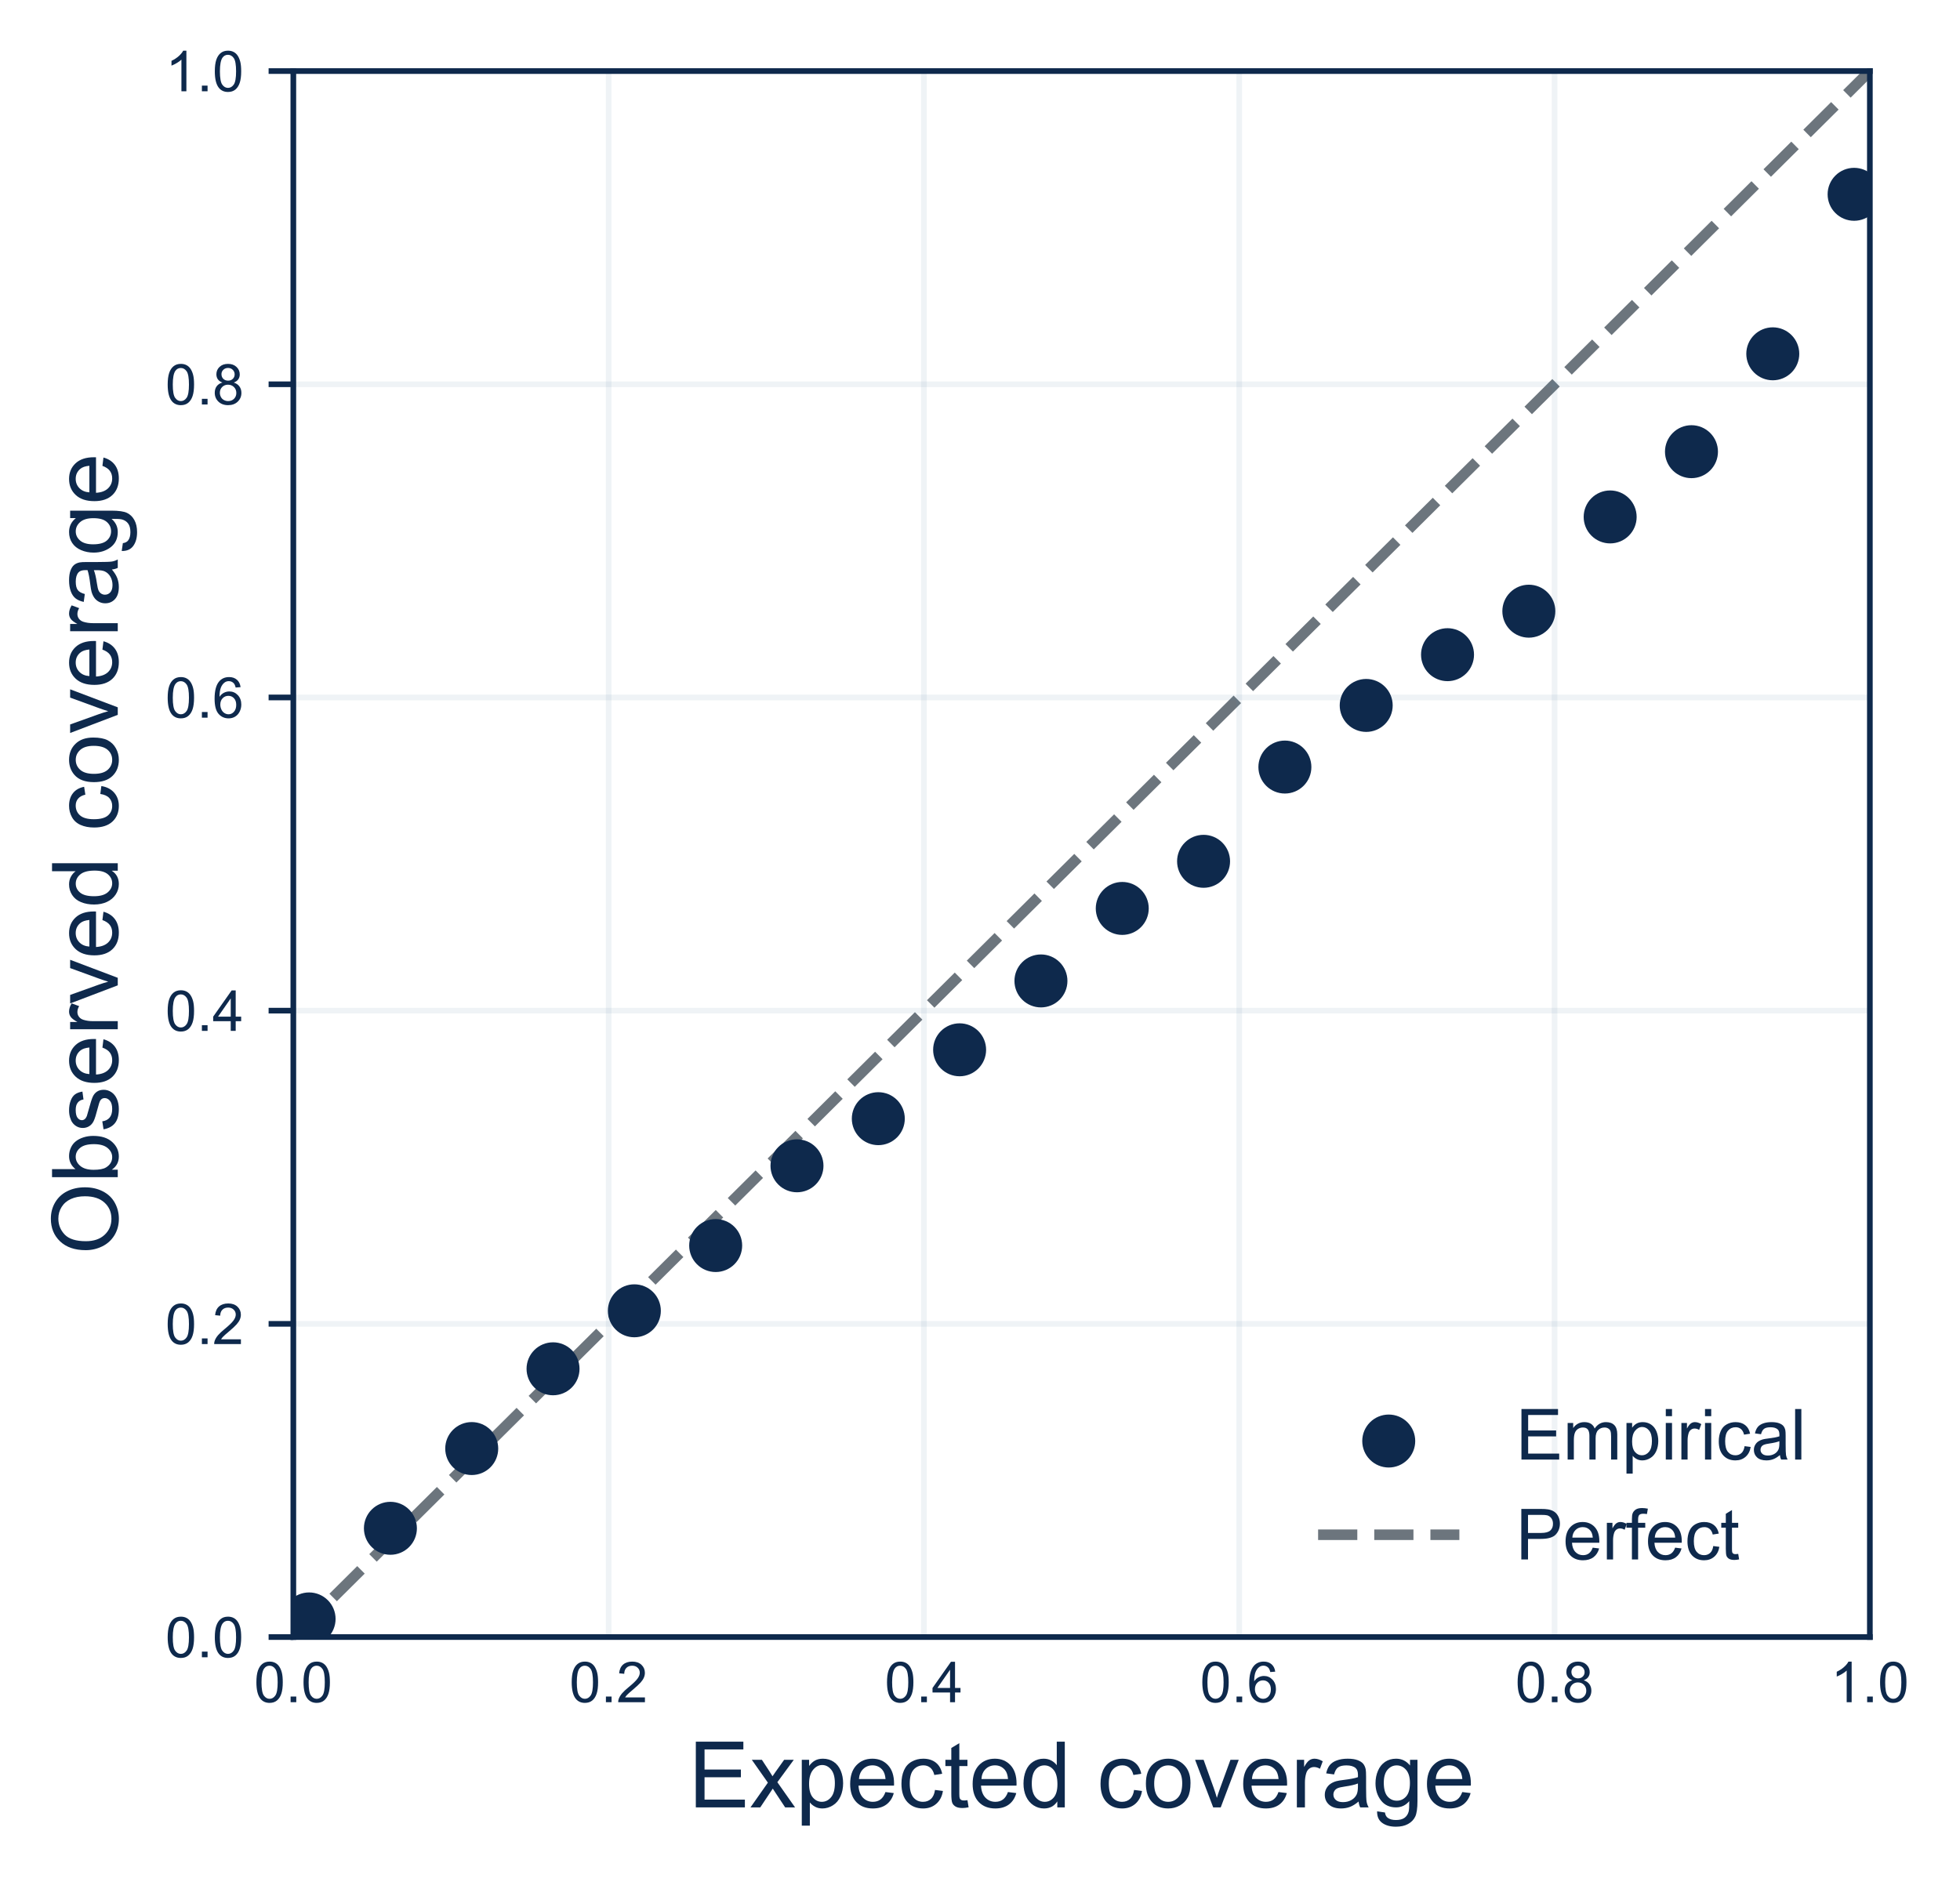
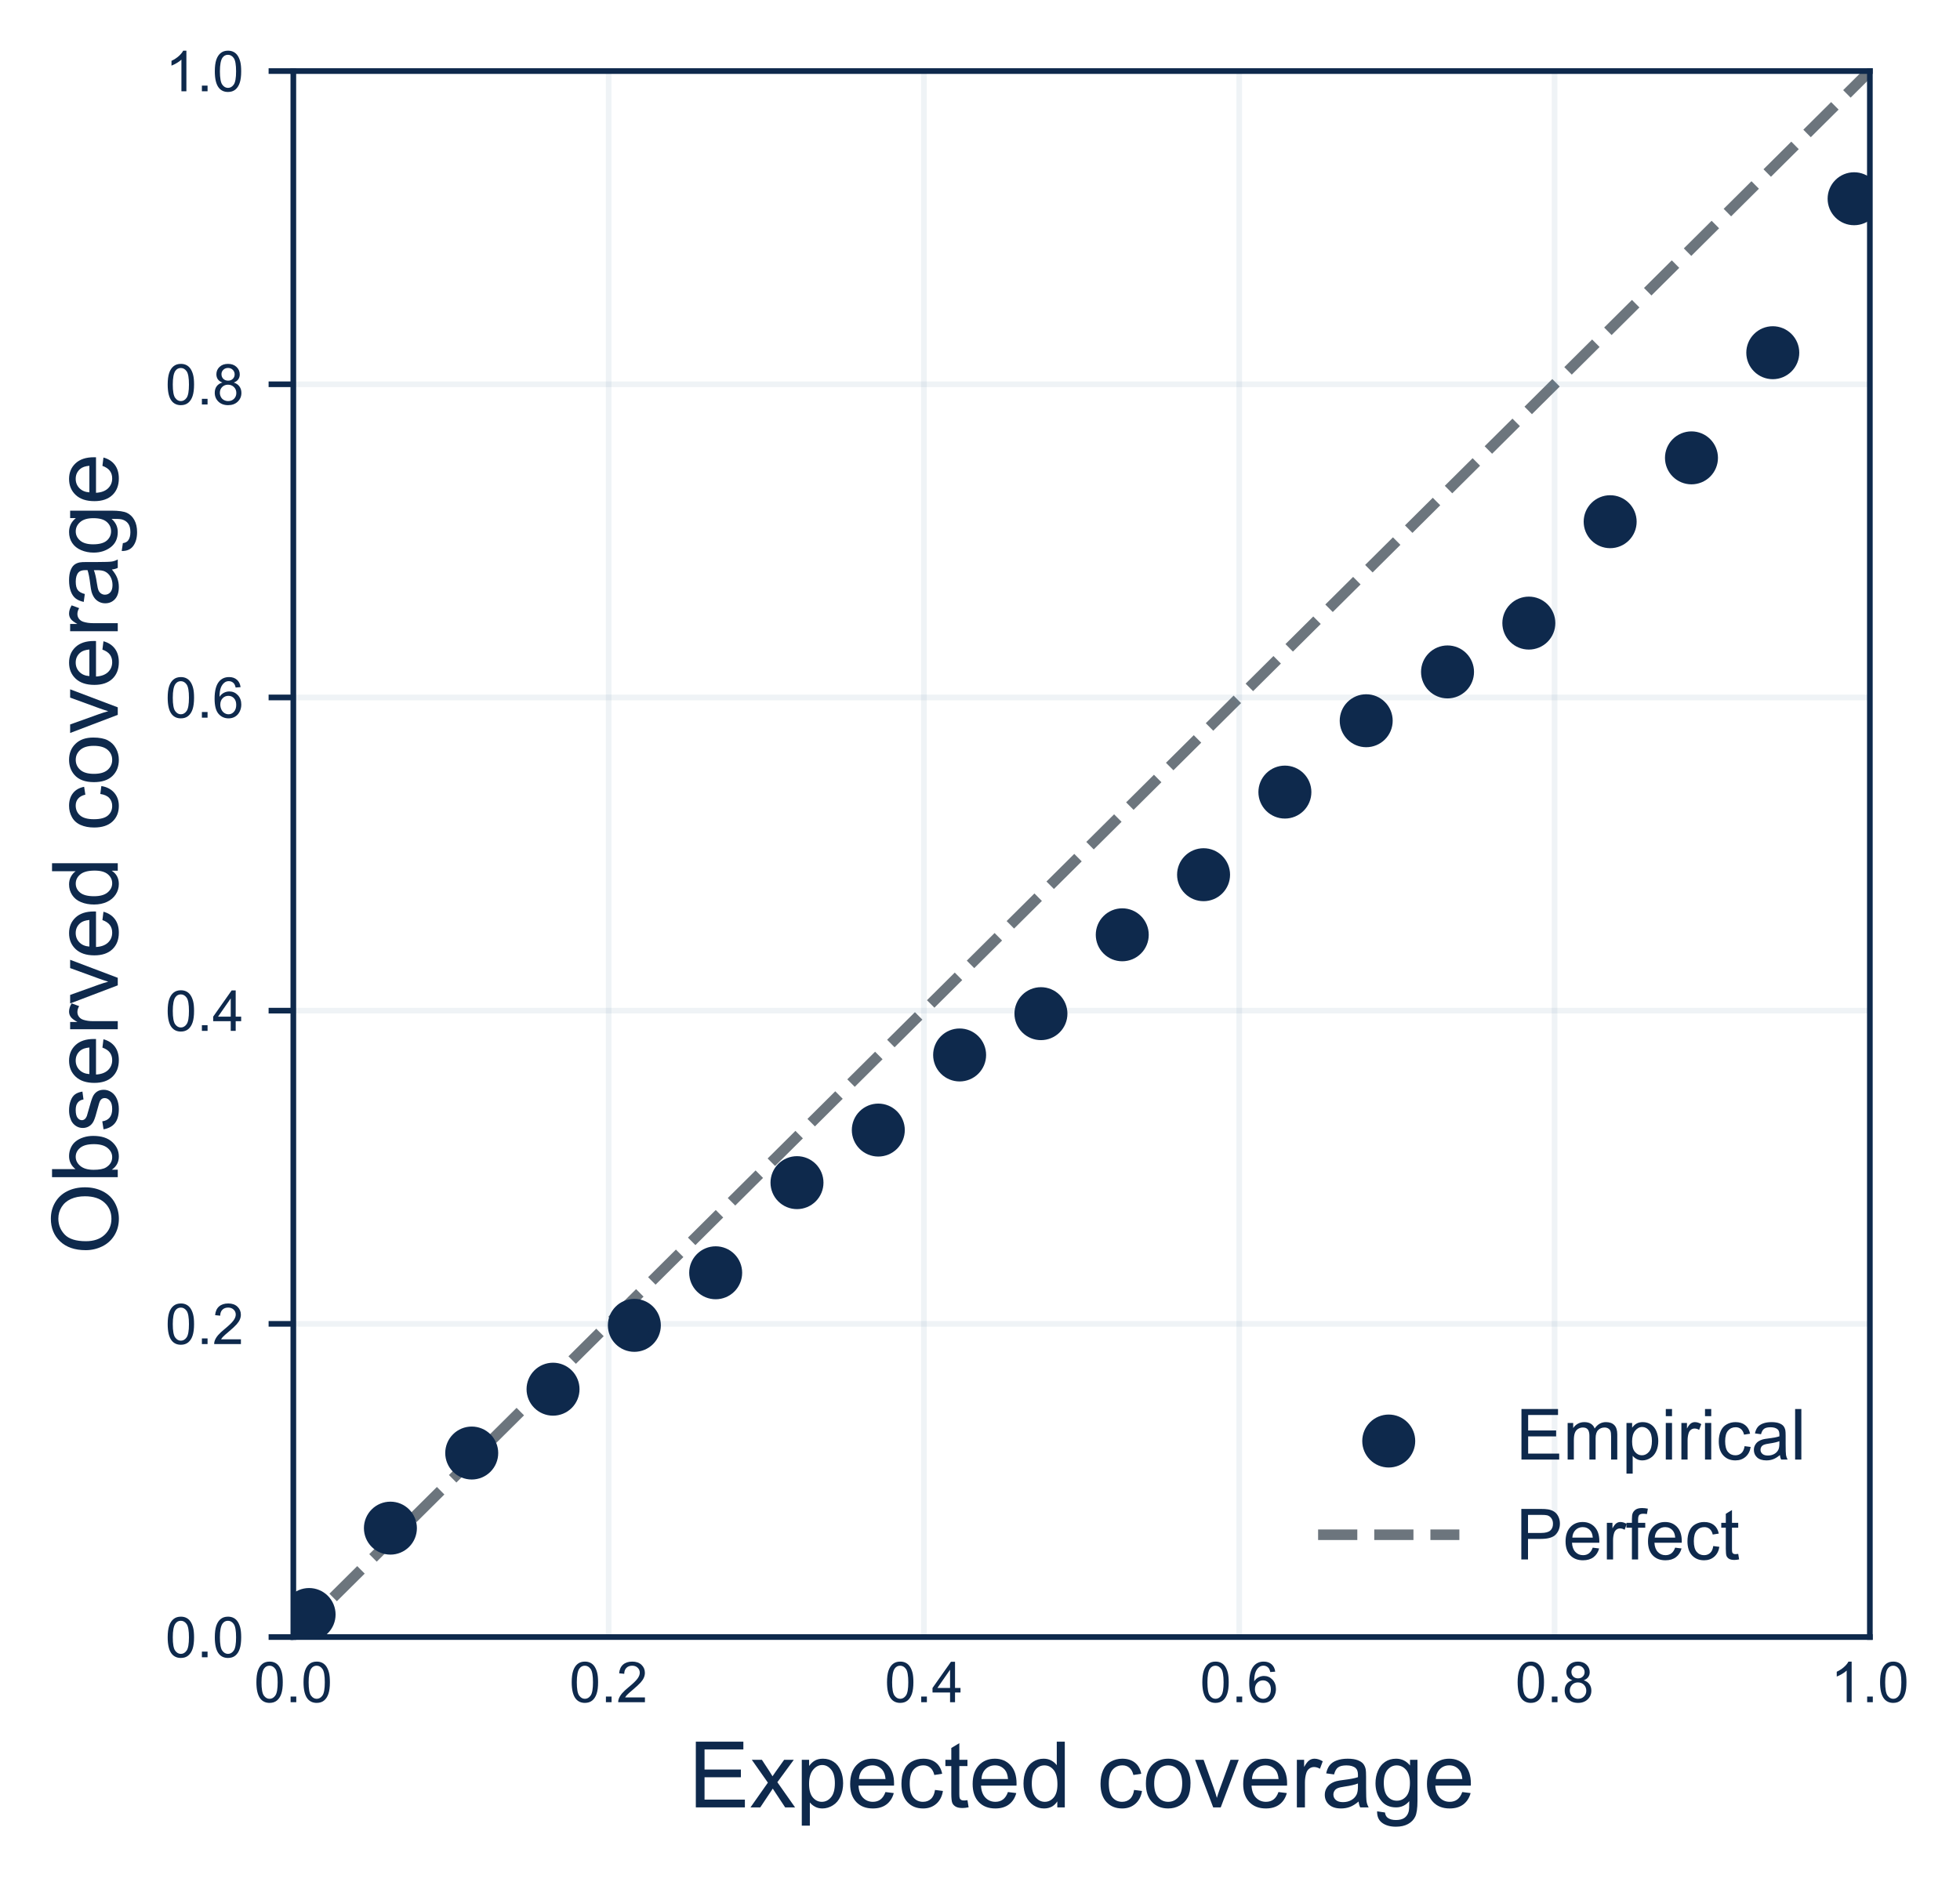
<svg xmlns="http://www.w3.org/2000/svg" xmlns:xlink="http://www.w3.org/1999/xlink" width="277.488pt" height="265.881pt" viewBox="0 0 277.488 265.881" version="1.1">
  <defs>
    <style type="text/css">*{stroke-linejoin: round; stroke-linecap: butt}</style>
  </defs>
  <g id="figure_1">
    <g id="patch_1">
      <path d="M 0 265.881  L 277.488 265.881  L 277.488 0  L 0 0  L 0 265.881  z " style="fill: none" />
    </g>
    <g id="axes_1">
      <g id="patch_2">
        <path d="M 41.528 231.823  L 264.728 231.823  L 264.728 10.063  L 41.528 10.063  L 41.528 231.823  z " style="fill: none" />
      </g>
      <g id="line2d_1">
-         <path d="M 41.528 231.823  L 264.728 10.063  " clip-path="url(#p98b4c66c4c)" style="fill: none; stroke-dasharray: 5.55,2.4; stroke-dashoffset: 0; stroke: #6c757d; stroke-width: 1.5" />
+         <path d="M 41.528 231.823  L 264.728 10.063  " clip-path="url(#p18cd16f73b)" style="fill: none; stroke-dasharray: 5.55,2.4; stroke-dashoffset: 0; stroke: #6c757d; stroke-width: 1.5" />
      </g>
      <g id="matplotlib.axis_1">
        <g id="xtick_1">
          <g id="line2d_2">
-             <path d="M 41.528 231.823  L 41.528 10.063  " clip-path="url(#p98b4c66c4c)" style="fill: none; stroke: #5f86a5; stroke-opacity: 0.1; stroke-width: 0.8; stroke-linecap: square" />
+             <path d="M 41.528 231.823  L 41.528 10.063  " clip-path="url(#p18cd16f73b)" style="fill: none; stroke: #5f86a5; stroke-opacity: 0.1; stroke-width: 0.8; stroke-linecap: square" />
          </g>
          <g id="line2d_3" />
          <g id="text_1">
            <g style="fill: #0e294c" transform="translate(35.96781 241.0494) scale(0.08 -0.08)">
              <defs>
                <path id="ArialMT-30" d="M 266 2259  Q 266 3072 433 3567  Q 600 4063 929 4331  Q 1259 4600 1759 4600  Q 2128 4600 2406 4451  Q 2684 4303 2865 4023  Q 3047 3744 3150 3342  Q 3253 2941 3253 2259  Q 3253 1453 3087 958  Q 2922 463 2592 192  Q 2263 -78 1759 -78  Q 1097 -78 719 397  Q 266 969 266 2259  z M 844 2259  Q 844 1131 1108 757  Q 1372 384 1759 384  Q 2147 384 2411 759  Q 2675 1134 2675 2259  Q 2675 3391 2411 3762  Q 2147 4134 1753 4134  Q 1366 4134 1134 3806  Q 844 3388 844 2259  z " transform="scale(0.015625)" />
                <path id="ArialMT-2e" d="M 581 0  L 581 641  L 1222 641  L 1222 0  L 581 0  z " transform="scale(0.015625)" />
              </defs>
              <use xlink:href="#ArialMT-30" />
              <use xlink:href="#ArialMT-2e" transform="translate(55.61523 0)" />
              <use xlink:href="#ArialMT-30" transform="translate(83.39844 0)" />
            </g>
          </g>
        </g>
        <g id="xtick_2">
          <g id="line2d_4">
-             <path d="M 86.168 231.823  L 86.168 10.063  " clip-path="url(#p98b4c66c4c)" style="fill: none; stroke: #5f86a5; stroke-opacity: 0.1; stroke-width: 0.8; stroke-linecap: square" />
+             <path d="M 86.168 231.823  L 86.168 10.063  " clip-path="url(#p18cd16f73b)" style="fill: none; stroke: #5f86a5; stroke-opacity: 0.1; stroke-width: 0.8; stroke-linecap: square" />
          </g>
          <g id="line2d_5" />
          <g id="text_2">
            <g style="fill: #0e294c" transform="translate(80.60781 241.0494) scale(0.08 -0.08)">
              <defs>
                <path id="ArialMT-32" d="M 3222 541  L 3222 0  L 194 0  Q 188 203 259 391  Q 375 700 629 1000  Q 884 1300 1366 1694  Q 2113 2306 2375 2664  Q 2638 3022 2638 3341  Q 2638 3675 2398 3904  Q 2159 4134 1775 4134  Q 1369 4134 1125 3890  Q 881 3647 878 3216  L 300 3275  Q 359 3922 746 4261  Q 1134 4600 1788 4600  Q 2447 4600 2831 4234  Q 3216 3869 3216 3328  Q 3216 3053 3103 2787  Q 2991 2522 2730 2228  Q 2469 1934 1863 1422  Q 1356 997 1212 845  Q 1069 694 975 541  L 3222 541  z " transform="scale(0.015625)" />
              </defs>
              <use xlink:href="#ArialMT-30" />
              <use xlink:href="#ArialMT-2e" transform="translate(55.61523 0)" />
              <use xlink:href="#ArialMT-32" transform="translate(83.39844 0)" />
            </g>
          </g>
        </g>
        <g id="xtick_3">
          <g id="line2d_6">
-             <path d="M 130.808 231.823  L 130.808 10.063  " clip-path="url(#p98b4c66c4c)" style="fill: none; stroke: #5f86a5; stroke-opacity: 0.1; stroke-width: 0.8; stroke-linecap: square" />
+             <path d="M 130.808 231.823  L 130.808 10.063  " clip-path="url(#p18cd16f73b)" style="fill: none; stroke: #5f86a5; stroke-opacity: 0.1; stroke-width: 0.8; stroke-linecap: square" />
          </g>
          <g id="line2d_7" />
          <g id="text_3">
            <g style="fill: #0e294c" transform="translate(125.2478 241.0494) scale(0.08 -0.08)">
              <defs>
                <path id="ArialMT-34" d="M 2069 0  L 2069 1097  L 81 1097  L 81 1613  L 2172 4581  L 2631 4581  L 2631 1613  L 3250 1613  L 3250 1097  L 2631 1097  L 2631 0  L 2069 0  z M 2069 1613  L 2069 3678  L 634 1613  L 2069 1613  z " transform="scale(0.015625)" />
              </defs>
              <use xlink:href="#ArialMT-30" />
              <use xlink:href="#ArialMT-2e" transform="translate(55.61523 0)" />
              <use xlink:href="#ArialMT-34" transform="translate(83.39844 0)" />
            </g>
          </g>
        </g>
        <g id="xtick_4">
          <g id="line2d_8">
-             <path d="M 175.448 231.823  L 175.448 10.063  " clip-path="url(#p98b4c66c4c)" style="fill: none; stroke: #5f86a5; stroke-opacity: 0.1; stroke-width: 0.8; stroke-linecap: square" />
+             <path d="M 175.448 231.823  L 175.448 10.063  " clip-path="url(#p18cd16f73b)" style="fill: none; stroke: #5f86a5; stroke-opacity: 0.1; stroke-width: 0.8; stroke-linecap: square" />
          </g>
          <g id="line2d_9" />
          <g id="text_4">
            <g style="fill: #0e294c" transform="translate(169.8878 241.0494) scale(0.08 -0.08)">
              <defs>
                <path id="ArialMT-36" d="M 3184 3459  L 2625 3416  Q 2550 3747 2413 3897  Q 2184 4138 1850 4138  Q 1581 4138 1378 3988  Q 1113 3794 959 3422  Q 806 3050 800 2363  Q 1003 2672 1297 2822  Q 1591 2972 1913 2972  Q 2475 2972 2870 2558  Q 3266 2144 3266 1488  Q 3266 1056 3080 686  Q 2894 316 2569 119  Q 2244 -78 1831 -78  Q 1128 -78 684 439  Q 241 956 241 2144  Q 241 3472 731 4075  Q 1159 4600 1884 4600  Q 2425 4600 2770 4297  Q 3116 3994 3184 3459  z M 888 1484  Q 888 1194 1011 928  Q 1134 663 1356 523  Q 1578 384 1822 384  Q 2178 384 2434 671  Q 2691 959 2691 1453  Q 2691 1928 2437 2201  Q 2184 2475 1800 2475  Q 1419 2475 1153 2201  Q 888 1928 888 1484  z " transform="scale(0.015625)" />
              </defs>
              <use xlink:href="#ArialMT-30" />
              <use xlink:href="#ArialMT-2e" transform="translate(55.61523 0)" />
              <use xlink:href="#ArialMT-36" transform="translate(83.39844 0)" />
            </g>
          </g>
        </g>
        <g id="xtick_5">
          <g id="line2d_10">
-             <path d="M 220.088 231.823  L 220.088 10.063  " clip-path="url(#p98b4c66c4c)" style="fill: none; stroke: #5f86a5; stroke-opacity: 0.1; stroke-width: 0.8; stroke-linecap: square" />
+             <path d="M 220.088 231.823  L 220.088 10.063  " clip-path="url(#p18cd16f73b)" style="fill: none; stroke: #5f86a5; stroke-opacity: 0.1; stroke-width: 0.8; stroke-linecap: square" />
          </g>
          <g id="line2d_11" />
          <g id="text_5">
            <g style="fill: #0e294c" transform="translate(214.5278 241.0494) scale(0.08 -0.08)">
              <defs>
                <path id="ArialMT-38" d="M 1131 2484  Q 781 2613 612 2850  Q 444 3088 444 3419  Q 444 3919 803 4259  Q 1163 4600 1759 4600  Q 2359 4600 2725 4251  Q 3091 3903 3091 3403  Q 3091 3084 2923 2848  Q 2756 2613 2416 2484  Q 2838 2347 3058 2040  Q 3278 1734 3278 1309  Q 3278 722 2862 322  Q 2447 -78 1769 -78  Q 1091 -78 675 323  Q 259 725 259 1325  Q 259 1772 486 2073  Q 713 2375 1131 2484  z M 1019 3438  Q 1019 3113 1228 2906  Q 1438 2700 1772 2700  Q 2097 2700 2305 2904  Q 2513 3109 2513 3406  Q 2513 3716 2298 3927  Q 2084 4138 1766 4138  Q 1444 4138 1231 3931  Q 1019 3725 1019 3438  z M 838 1322  Q 838 1081 952 856  Q 1066 631 1291 507  Q 1516 384 1775 384  Q 2178 384 2440 643  Q 2703 903 2703 1303  Q 2703 1709 2433 1975  Q 2163 2241 1756 2241  Q 1359 2241 1098 1978  Q 838 1716 838 1322  z " transform="scale(0.015625)" />
              </defs>
              <use xlink:href="#ArialMT-30" />
              <use xlink:href="#ArialMT-2e" transform="translate(55.61523 0)" />
              <use xlink:href="#ArialMT-38" transform="translate(83.39844 0)" />
            </g>
          </g>
        </g>
        <g id="xtick_6">
          <g id="line2d_12">
-             <path d="M 264.728 231.823  L 264.728 10.063  " clip-path="url(#p98b4c66c4c)" style="fill: none; stroke: #5f86a5; stroke-opacity: 0.1; stroke-width: 0.8; stroke-linecap: square" />
+             <path d="M 264.728 231.823  L 264.728 10.063  " clip-path="url(#p18cd16f73b)" style="fill: none; stroke: #5f86a5; stroke-opacity: 0.1; stroke-width: 0.8; stroke-linecap: square" />
          </g>
          <g id="line2d_13" />
          <g id="text_6">
            <g style="fill: #0e294c" transform="translate(259.1678 241.0494) scale(0.08 -0.08)">
              <defs>
                <path id="ArialMT-31" d="M 2384 0  L 1822 0  L 1822 3584  Q 1619 3391 1289 3197  Q 959 3003 697 2906  L 697 3450  Q 1169 3672 1522 3987  Q 1875 4303 2022 4600  L 2384 4600  L 2384 0  z " transform="scale(0.015625)" />
              </defs>
              <use xlink:href="#ArialMT-31" />
              <use xlink:href="#ArialMT-2e" transform="translate(55.61523 0)" />
              <use xlink:href="#ArialMT-30" transform="translate(83.39844 0)" />
            </g>
          </g>
        </g>
        <g id="text_7">
          <g style="fill: #0e294c" transform="translate(97.48477 255.9445) scale(0.13 -0.13)">
            <defs>
              <path id="ArialMT-45" d="M 506 0  L 506 4581  L 3819 4581  L 3819 4041  L 1113 4041  L 1113 2638  L 3647 2638  L 3647 2100  L 1113 2100  L 1113 541  L 3925 541  L 3925 0  L 506 0  z " transform="scale(0.015625)" />
              <path id="ArialMT-78" d="M 47 0  L 1259 1725  L 138 3319  L 841 3319  L 1350 2541  Q 1494 2319 1581 2169  Q 1719 2375 1834 2534  L 2394 3319  L 3066 3319  L 1919 1756  L 3153 0  L 2463 0  L 1781 1031  L 1600 1309  L 728 0  L 47 0  z " transform="scale(0.015625)" />
              <path id="ArialMT-70" d="M 422 -1272  L 422 3319  L 934 3319  L 934 2888  Q 1116 3141 1344 3267  Q 1572 3394 1897 3394  Q 2322 3394 2647 3175  Q 2972 2956 3137 2557  Q 3303 2159 3303 1684  Q 3303 1175 3120 767  Q 2938 359 2589 142  Q 2241 -75 1856 -75  Q 1575 -75 1351 44  Q 1128 163 984 344  L 984 -1272  L 422 -1272  z M 931 1641  Q 931 1000 1190 694  Q 1450 388 1819 388  Q 2194 388 2461 705  Q 2728 1022 2728 1688  Q 2728 2322 2467 2637  Q 2206 2953 1844 2953  Q 1484 2953 1207 2617  Q 931 2281 931 1641  z " transform="scale(0.015625)" />
              <path id="ArialMT-65" d="M 2694 1069  L 3275 997  Q 3138 488 2766 206  Q 2394 -75 1816 -75  Q 1088 -75 661 373  Q 234 822 234 1631  Q 234 2469 665 2931  Q 1097 3394 1784 3394  Q 2450 3394 2872 2941  Q 3294 2488 3294 1666  Q 3294 1616 3291 1516  L 816 1516  Q 847 969 1125 678  Q 1403 388 1819 388  Q 2128 388 2347 550  Q 2566 713 2694 1069  z M 847 1978  L 2700 1978  Q 2663 2397 2488 2606  Q 2219 2931 1791 2931  Q 1403 2931 1139 2672  Q 875 2413 847 1978  z " transform="scale(0.015625)" />
              <path id="ArialMT-63" d="M 2588 1216  L 3141 1144  Q 3050 572 2676 248  Q 2303 -75 1759 -75  Q 1078 -75 664 370  Q 250 816 250 1647  Q 250 2184 428 2587  Q 606 2991 970 3192  Q 1334 3394 1763 3394  Q 2303 3394 2647 3120  Q 2991 2847 3088 2344  L 2541 2259  Q 2463 2594 2264 2762  Q 2066 2931 1784 2931  Q 1359 2931 1093 2626  Q 828 2322 828 1663  Q 828 994 1084 691  Q 1341 388 1753 388  Q 2084 388 2306 591  Q 2528 794 2588 1216  z " transform="scale(0.015625)" />
              <path id="ArialMT-74" d="M 1650 503  L 1731 6  Q 1494 -44 1306 -44  Q 1000 -44 831 53  Q 663 150 594 308  Q 525 466 525 972  L 525 2881  L 113 2881  L 113 3319  L 525 3319  L 525 4141  L 1084 4478  L 1084 3319  L 1650 3319  L 1650 2881  L 1084 2881  L 1084 941  Q 1084 700 1114 631  Q 1144 563 1211 522  Q 1278 481 1403 481  Q 1497 481 1650 503  z " transform="scale(0.015625)" />
              <path id="ArialMT-64" d="M 2575 0  L 2575 419  Q 2259 -75 1647 -75  Q 1250 -75 917 144  Q 584 363 401 755  Q 219 1147 219 1656  Q 219 2153 384 2558  Q 550 2963 881 3178  Q 1213 3394 1622 3394  Q 1922 3394 2156 3267  Q 2391 3141 2538 2938  L 2538 4581  L 3097 4581  L 3097 0  L 2575 0  z M 797 1656  Q 797 1019 1065 703  Q 1334 388 1700 388  Q 2069 388 2326 689  Q 2584 991 2584 1609  Q 2584 2291 2321 2609  Q 2059 2928 1675 2928  Q 1300 2928 1048 2622  Q 797 2316 797 1656  z " transform="scale(0.015625)" />
              <path id="ArialMT-20" transform="scale(0.015625)" />
              <path id="ArialMT-6f" d="M 213 1659  Q 213 2581 725 3025  Q 1153 3394 1769 3394  Q 2453 3394 2887 2945  Q 3322 2497 3322 1706  Q 3322 1066 3130 698  Q 2938 331 2570 128  Q 2203 -75 1769 -75  Q 1072 -75 642 372  Q 213 819 213 1659  z M 791 1659  Q 791 1022 1069 705  Q 1347 388 1769 388  Q 2188 388 2466 706  Q 2744 1025 2744 1678  Q 2744 2294 2464 2611  Q 2184 2928 1769 2928  Q 1347 2928 1069 2612  Q 791 2297 791 1659  z " transform="scale(0.015625)" />
              <path id="ArialMT-76" d="M 1344 0  L 81 3319  L 675 3319  L 1388 1331  Q 1503 1009 1600 663  Q 1675 925 1809 1294  L 2547 3319  L 3125 3319  L 1869 0  L 1344 0  z " transform="scale(0.015625)" />
              <path id="ArialMT-72" d="M 416 0  L 416 3319  L 922 3319  L 922 2816  Q 1116 3169 1280 3281  Q 1444 3394 1641 3394  Q 1925 3394 2219 3213  L 2025 2691  Q 1819 2813 1613 2813  Q 1428 2813 1281 2702  Q 1134 2591 1072 2394  Q 978 2094 978 1738  L 978 0  L 416 0  z " transform="scale(0.015625)" />
              <path id="ArialMT-61" d="M 2588 409  Q 2275 144 1986 34  Q 1697 -75 1366 -75  Q 819 -75 525 192  Q 231 459 231 875  Q 231 1119 342 1320  Q 453 1522 633 1644  Q 813 1766 1038 1828  Q 1203 1872 1538 1913  Q 2219 1994 2541 2106  Q 2544 2222 2544 2253  Q 2544 2597 2384 2738  Q 2169 2928 1744 2928  Q 1347 2928 1158 2789  Q 969 2650 878 2297  L 328 2372  Q 403 2725 575 2942  Q 747 3159 1072 3276  Q 1397 3394 1825 3394  Q 2250 3394 2515 3294  Q 2781 3194 2906 3042  Q 3031 2891 3081 2659  Q 3109 2516 3109 2141  L 3109 1391  Q 3109 606 3145 398  Q 3181 191 3288 0  L 2700 0  Q 2613 175 2588 409  z M 2541 1666  Q 2234 1541 1622 1453  Q 1275 1403 1131 1340  Q 988 1278 909 1158  Q 831 1038 831 891  Q 831 666 1001 516  Q 1172 366 1500 366  Q 1825 366 2078 508  Q 2331 650 2450 897  Q 2541 1088 2541 1459  L 2541 1666  z " transform="scale(0.015625)" />
              <path id="ArialMT-67" d="M 319 -275  L 866 -356  Q 900 -609 1056 -725  Q 1266 -881 1628 -881  Q 2019 -881 2231 -725  Q 2444 -569 2519 -288  Q 2563 -116 2559 434  Q 2191 0 1641 0  Q 956 0 581 494  Q 206 988 206 1678  Q 206 2153 378 2554  Q 550 2956 876 3175  Q 1203 3394 1644 3394  Q 2231 3394 2613 2919  L 2613 3319  L 3131 3319  L 3131 450  Q 3131 -325 2973 -648  Q 2816 -972 2473 -1159  Q 2131 -1347 1631 -1347  Q 1038 -1347 672 -1080  Q 306 -813 319 -275  z M 784 1719  Q 784 1066 1043 766  Q 1303 466 1694 466  Q 2081 466 2343 764  Q 2606 1063 2606 1700  Q 2606 2309 2336 2618  Q 2066 2928 1684 2928  Q 1309 2928 1046 2623  Q 784 2319 784 1719  z " transform="scale(0.015625)" />
            </defs>
            <use xlink:href="#ArialMT-45" />
            <use xlink:href="#ArialMT-78" transform="translate(66.69922 0)" />
            <use xlink:href="#ArialMT-70" transform="translate(116.6992 0)" />
            <use xlink:href="#ArialMT-65" transform="translate(172.3145 0)" />
            <use xlink:href="#ArialMT-63" transform="translate(227.9297 0)" />
            <use xlink:href="#ArialMT-74" transform="translate(277.9297 0)" />
            <use xlink:href="#ArialMT-65" transform="translate(305.7129 0)" />
            <use xlink:href="#ArialMT-64" transform="translate(361.3281 0)" />
            <use xlink:href="#ArialMT-20" transform="translate(416.9434 0)" />
            <use xlink:href="#ArialMT-63" transform="translate(444.7266 0)" />
            <use xlink:href="#ArialMT-6f" transform="translate(494.7266 0)" />
            <use xlink:href="#ArialMT-76" transform="translate(550.3418 0)" />
            <use xlink:href="#ArialMT-65" transform="translate(600.3418 0)" />
            <use xlink:href="#ArialMT-72" transform="translate(655.957 0)" />
            <use xlink:href="#ArialMT-61" transform="translate(689.2578 0)" />
            <use xlink:href="#ArialMT-67" transform="translate(744.873 0)" />
            <use xlink:href="#ArialMT-65" transform="translate(800.4883 0)" />
          </g>
        </g>
      </g>
      <g id="matplotlib.axis_2">
        <g id="ytick_1">
          <g id="line2d_14">
-             <path d="M 41.528 231.823  L 264.728 231.823  " clip-path="url(#p98b4c66c4c)" style="fill: none; stroke: #5f86a5; stroke-opacity: 0.1; stroke-width: 0.8; stroke-linecap: square" />
+             <path d="M 41.528 231.823  L 264.728 231.823  " clip-path="url(#p18cd16f73b)" style="fill: none; stroke: #5f86a5; stroke-opacity: 0.1; stroke-width: 0.8; stroke-linecap: square" />
          </g>
          <g id="line2d_15">
            <defs>
-               <path id="m0d6ce58f3b" d="M 0 0  L -3.5 0  " style="stroke: #0e294c; stroke-width: 0.8" />
-             </defs>
-             <g>
-               <use xlink:href="#m0d6ce58f3b" x="41.528" y="231.823" style="fill: #0e294c; stroke: #0e294c; stroke-width: 0.8" />
+               <path id="mb6c1f010cb" d="M 0 0  L -3.5 0  " style="stroke: #0e294c; stroke-width: 0.8" />
+             </defs>
+             <g>
+               <use xlink:href="#mb6c1f010cb" x="41.528" y="231.823" style="fill: #0e294c; stroke: #0e294c; stroke-width: 0.8" />
            </g>
          </g>
          <g id="text_8">
            <g style="fill: #0e294c" transform="translate(23.40781 234.6863) scale(0.08 -0.08)">
              <use xlink:href="#ArialMT-30" />
              <use xlink:href="#ArialMT-2e" transform="translate(55.61523 0)" />
              <use xlink:href="#ArialMT-30" transform="translate(83.39844 0)" />
            </g>
          </g>
        </g>
        <g id="ytick_2">
          <g id="line2d_16">
-             <path d="M 41.528 187.471  L 264.728 187.471  " clip-path="url(#p98b4c66c4c)" style="fill: none; stroke: #5f86a5; stroke-opacity: 0.1; stroke-width: 0.8; stroke-linecap: square" />
+             <path d="M 41.528 187.471  L 264.728 187.471  " clip-path="url(#p18cd16f73b)" style="fill: none; stroke: #5f86a5; stroke-opacity: 0.1; stroke-width: 0.8; stroke-linecap: square" />
          </g>
          <g id="line2d_17">
            <g>
-               <use xlink:href="#m0d6ce58f3b" x="41.528" y="187.471" style="fill: #0e294c; stroke: #0e294c; stroke-width: 0.8" />
+               <use xlink:href="#mb6c1f010cb" x="41.528" y="187.471" style="fill: #0e294c; stroke: #0e294c; stroke-width: 0.8" />
            </g>
          </g>
          <g id="text_9">
            <g style="fill: #0e294c" transform="translate(23.40781 190.3342) scale(0.08 -0.08)">
              <use xlink:href="#ArialMT-30" />
              <use xlink:href="#ArialMT-2e" transform="translate(55.61523 0)" />
              <use xlink:href="#ArialMT-32" transform="translate(83.39844 0)" />
            </g>
          </g>
        </g>
        <g id="ytick_3">
          <g id="line2d_18">
-             <path d="M 41.528 143.119  L 264.728 143.119  " clip-path="url(#p98b4c66c4c)" style="fill: none; stroke: #5f86a5; stroke-opacity: 0.1; stroke-width: 0.8; stroke-linecap: square" />
+             <path d="M 41.528 143.119  L 264.728 143.119  " clip-path="url(#p18cd16f73b)" style="fill: none; stroke: #5f86a5; stroke-opacity: 0.1; stroke-width: 0.8; stroke-linecap: square" />
          </g>
          <g id="line2d_19">
            <g>
-               <use xlink:href="#m0d6ce58f3b" x="41.528" y="143.119" style="fill: #0e294c; stroke: #0e294c; stroke-width: 0.8" />
+               <use xlink:href="#mb6c1f010cb" x="41.528" y="143.119" style="fill: #0e294c; stroke: #0e294c; stroke-width: 0.8" />
            </g>
          </g>
          <g id="text_10">
            <g style="fill: #0e294c" transform="translate(23.40781 145.9822) scale(0.08 -0.08)">
              <use xlink:href="#ArialMT-30" />
              <use xlink:href="#ArialMT-2e" transform="translate(55.61523 0)" />
              <use xlink:href="#ArialMT-34" transform="translate(83.39844 0)" />
            </g>
          </g>
        </g>
        <g id="ytick_4">
          <g id="line2d_20">
-             <path d="M 41.528 98.767  L 264.728 98.767  " clip-path="url(#p98b4c66c4c)" style="fill: none; stroke: #5f86a5; stroke-opacity: 0.1; stroke-width: 0.8; stroke-linecap: square" />
+             <path d="M 41.528 98.767  L 264.728 98.767  " clip-path="url(#p18cd16f73b)" style="fill: none; stroke: #5f86a5; stroke-opacity: 0.1; stroke-width: 0.8; stroke-linecap: square" />
          </g>
          <g id="line2d_21">
            <g>
-               <use xlink:href="#m0d6ce58f3b" x="41.528" y="98.767" style="fill: #0e294c; stroke: #0e294c; stroke-width: 0.8" />
+               <use xlink:href="#mb6c1f010cb" x="41.528" y="98.767" style="fill: #0e294c; stroke: #0e294c; stroke-width: 0.8" />
            </g>
          </g>
          <g id="text_11">
            <g style="fill: #0e294c" transform="translate(23.40781 101.6303) scale(0.08 -0.08)">
              <use xlink:href="#ArialMT-30" />
              <use xlink:href="#ArialMT-2e" transform="translate(55.61523 0)" />
              <use xlink:href="#ArialMT-36" transform="translate(83.39844 0)" />
            </g>
          </g>
        </g>
        <g id="ytick_5">
          <g id="line2d_22">
-             <path d="M 41.528 54.415  L 264.728 54.415  " clip-path="url(#p98b4c66c4c)" style="fill: none; stroke: #5f86a5; stroke-opacity: 0.1; stroke-width: 0.8; stroke-linecap: square" />
+             <path d="M 41.528 54.415  L 264.728 54.415  " clip-path="url(#p18cd16f73b)" style="fill: none; stroke: #5f86a5; stroke-opacity: 0.1; stroke-width: 0.8; stroke-linecap: square" />
          </g>
          <g id="line2d_23">
            <g>
-               <use xlink:href="#m0d6ce58f3b" x="41.528" y="54.415" style="fill: #0e294c; stroke: #0e294c; stroke-width: 0.8" />
+               <use xlink:href="#mb6c1f010cb" x="41.528" y="54.415" style="fill: #0e294c; stroke: #0e294c; stroke-width: 0.8" />
            </g>
          </g>
          <g id="text_12">
            <g style="fill: #0e294c" transform="translate(23.40781 57.27825) scale(0.08 -0.08)">
              <use xlink:href="#ArialMT-30" />
              <use xlink:href="#ArialMT-2e" transform="translate(55.61523 0)" />
              <use xlink:href="#ArialMT-38" transform="translate(83.39844 0)" />
            </g>
          </g>
        </g>
        <g id="ytick_6">
          <g id="line2d_24">
-             <path d="M 41.528 10.063  L 264.728 10.063  " clip-path="url(#p98b4c66c4c)" style="fill: none; stroke: #5f86a5; stroke-opacity: 0.1; stroke-width: 0.8; stroke-linecap: square" />
+             <path d="M 41.528 10.063  L 264.728 10.063  " clip-path="url(#p18cd16f73b)" style="fill: none; stroke: #5f86a5; stroke-opacity: 0.1; stroke-width: 0.8; stroke-linecap: square" />
          </g>
          <g id="line2d_25">
            <g>
-               <use xlink:href="#m0d6ce58f3b" x="41.528" y="10.063" style="fill: #0e294c; stroke: #0e294c; stroke-width: 0.8" />
+               <use xlink:href="#mb6c1f010cb" x="41.528" y="10.063" style="fill: #0e294c; stroke: #0e294c; stroke-width: 0.8" />
            </g>
          </g>
          <g id="text_13">
            <g style="fill: #0e294c" transform="translate(23.40781 12.92625) scale(0.08 -0.08)">
              <use xlink:href="#ArialMT-31" />
              <use xlink:href="#ArialMT-2e" transform="translate(55.61523 0)" />
              <use xlink:href="#ArialMT-30" transform="translate(83.39844 0)" />
            </g>
          </g>
        </g>
        <g id="text_14">
          <g style="fill: #0e294c" transform="translate(16.67172 177.6648) rotate(-90) scale(0.13 -0.13)">
            <defs>
              <path id="ArialMT-4f" d="M 309 2231  Q 309 3372 921 4017  Q 1534 4663 2503 4663  Q 3138 4663 3647 4359  Q 4156 4056 4423 3514  Q 4691 2972 4691 2284  Q 4691 1588 4409 1038  Q 4128 488 3612 205  Q 3097 -78 2500 -78  Q 1853 -78 1343 234  Q 834 547 571 1087  Q 309 1628 309 2231  z M 934 2222  Q 934 1394 1379 917  Q 1825 441 2497 441  Q 3181 441 3623 922  Q 4066 1403 4066 2288  Q 4066 2847 3877 3264  Q 3688 3681 3323 3911  Q 2959 4141 2506 4141  Q 1863 4141 1398 3698  Q 934 3256 934 2222  z " transform="scale(0.015625)" />
              <path id="ArialMT-62" d="M 941 0  L 419 0  L 419 4581  L 981 4581  L 981 2947  Q 1338 3394 1891 3394  Q 2197 3394 2470 3270  Q 2744 3147 2920 2923  Q 3097 2700 3197 2384  Q 3297 2069 3297 1709  Q 3297 856 2875 390  Q 2453 -75 1863 -75  Q 1275 -75 941 416  L 941 0  z M 934 1684  Q 934 1088 1097 822  Q 1363 388 1816 388  Q 2184 388 2453 708  Q 2722 1028 2722 1663  Q 2722 2313 2464 2622  Q 2206 2931 1841 2931  Q 1472 2931 1203 2611  Q 934 2291 934 1684  z " transform="scale(0.015625)" />
              <path id="ArialMT-73" d="M 197 991  L 753 1078  Q 800 744 1014 566  Q 1228 388 1613 388  Q 2000 388 2187 545  Q 2375 703 2375 916  Q 2375 1106 2209 1216  Q 2094 1291 1634 1406  Q 1016 1563 777 1677  Q 538 1791 414 1992  Q 291 2194 291 2438  Q 291 2659 392 2848  Q 494 3038 669 3163  Q 800 3259 1026 3326  Q 1253 3394 1513 3394  Q 1903 3394 2198 3281  Q 2494 3169 2634 2976  Q 2775 2784 2828 2463  L 2278 2388  Q 2241 2644 2061 2787  Q 1881 2931 1553 2931  Q 1166 2931 1000 2803  Q 834 2675 834 2503  Q 834 2394 903 2306  Q 972 2216 1119 2156  Q 1203 2125 1616 2013  Q 2213 1853 2448 1751  Q 2684 1650 2818 1456  Q 2953 1263 2953 975  Q 2953 694 2789 445  Q 2625 197 2315 61  Q 2006 -75 1616 -75  Q 969 -75 630 194  Q 291 463 197 991  z " transform="scale(0.015625)" />
            </defs>
            <use xlink:href="#ArialMT-4f" />
            <use xlink:href="#ArialMT-62" transform="translate(77.7832 0)" />
            <use xlink:href="#ArialMT-73" transform="translate(133.3984 0)" />
            <use xlink:href="#ArialMT-65" transform="translate(183.3984 0)" />
            <use xlink:href="#ArialMT-72" transform="translate(239.0137 0)" />
            <use xlink:href="#ArialMT-76" transform="translate(272.3145 0)" />
            <use xlink:href="#ArialMT-65" transform="translate(322.3145 0)" />
            <use xlink:href="#ArialMT-64" transform="translate(377.9297 0)" />
            <use xlink:href="#ArialMT-20" transform="translate(433.5449 0)" />
            <use xlink:href="#ArialMT-63" transform="translate(461.3281 0)" />
            <use xlink:href="#ArialMT-6f" transform="translate(511.3281 0)" />
            <use xlink:href="#ArialMT-76" transform="translate(566.9434 0)" />
            <use xlink:href="#ArialMT-65" transform="translate(616.9434 0)" />
            <use xlink:href="#ArialMT-72" transform="translate(672.5586 0)" />
            <use xlink:href="#ArialMT-61" transform="translate(705.8594 0)" />
            <use xlink:href="#ArialMT-67" transform="translate(761.4746 0)" />
            <use xlink:href="#ArialMT-65" transform="translate(817.0898 0)" />
          </g>
        </g>
      </g>
      <g id="PathCollection_1">
        <defs>
-           <path id="m68862bee23" d="M 0 3  C 0.796 3 1.559 2.684 2.121 2.121  C 2.684 1.559 3 0.796 3 0  C 3 -0.796 2.684 -1.559 2.121 -2.121  C 1.559 -2.684 0.796 -3 0 -3  C -0.796 -3 -1.559 -2.684 -2.121 -2.121  C -2.684 -1.559 -3 -0.796 -3 0  C -3 0.796 -2.684 1.559 -2.121 2.121  C -1.559 2.684 -0.796 3 0 3  z " style="stroke: #0e294c; stroke-width: 1.5" />
+           <path id="mf2440d0d6c" d="M 0 3  C 0.796 3 1.559 2.684 2.121 2.121  C 2.684 1.559 3 0.796 3 0  C 3 -0.796 2.684 -1.559 2.121 -2.121  C 1.559 -2.684 0.796 -3 0 -3  C -0.796 -3 -1.559 -2.684 -2.121 -2.121  C -2.684 -1.559 -3 -0.796 -3 0  C -3 0.796 -2.684 1.559 -2.121 2.121  C -1.559 2.684 -0.796 3 0 3  z " style="stroke: #0e294c; stroke-width: 1.5" />
        </defs>
-         <g clip-path="url(#p98b4c66c4c)">
-           <use xlink:href="#m68862bee23" x="43.76" y="229.256" style="fill: #0e294c; stroke: #0e294c; stroke-width: 1.5" />
-           <use xlink:href="#m68862bee23" x="55.272" y="216.423" style="fill: #0e294c; stroke: #0e294c; stroke-width: 1.5" />
-           <use xlink:href="#m68862bee23" x="66.785" y="205.13" style="fill: #0e294c; stroke: #0e294c; stroke-width: 1.5" />
-           <use xlink:href="#m68862bee23" x="78.297" y="193.836" style="fill: #0e294c; stroke: #0e294c; stroke-width: 1.5" />
-           <use xlink:href="#m68862bee23" x="89.809" y="185.623" style="fill: #0e294c; stroke: #0e294c; stroke-width: 1.5" />
-           <use xlink:href="#m68862bee23" x="101.322" y="176.383" style="fill: #0e294c; stroke: #0e294c; stroke-width: 1.5" />
-           <use xlink:href="#m68862bee23" x="112.834" y="165.09" style="fill: #0e294c; stroke: #0e294c; stroke-width: 1.5" />
-           <use xlink:href="#m68862bee23" x="124.347" y="158.416" style="fill: #0e294c; stroke: #0e294c; stroke-width: 1.5" />
-           <use xlink:href="#m68862bee23" x="135.859" y="148.663" style="fill: #0e294c; stroke: #0e294c; stroke-width: 1.5" />
-           <use xlink:href="#m68862bee23" x="147.372" y="138.91" style="fill: #0e294c; stroke: #0e294c; stroke-width: 1.5" />
-           <use xlink:href="#m68862bee23" x="158.884" y="128.643" style="fill: #0e294c; stroke: #0e294c; stroke-width: 1.5" />
-           <use xlink:href="#m68862bee23" x="170.396" y="121.97" style="fill: #0e294c; stroke: #0e294c; stroke-width: 1.5" />
-           <use xlink:href="#m68862bee23" x="181.909" y="108.623" style="fill: #0e294c; stroke: #0e294c; stroke-width: 1.5" />
-           <use xlink:href="#m68862bee23" x="193.421" y="99.896" style="fill: #0e294c; stroke: #0e294c; stroke-width: 1.5" />
-           <use xlink:href="#m68862bee23" x="204.934" y="92.71" style="fill: #0e294c; stroke: #0e294c; stroke-width: 1.5" />
-           <use xlink:href="#m68862bee23" x="216.446" y="86.55" style="fill: #0e294c; stroke: #0e294c; stroke-width: 1.5" />
-           <use xlink:href="#m68862bee23" x="227.959" y="73.203" style="fill: #0e294c; stroke: #0e294c; stroke-width: 1.5" />
-           <use xlink:href="#m68862bee23" x="239.471" y="63.963" style="fill: #0e294c; stroke: #0e294c; stroke-width: 1.5" />
-           <use xlink:href="#m68862bee23" x="250.983" y="50.103" style="fill: #0e294c; stroke: #0e294c; stroke-width: 1.5" />
-           <use xlink:href="#m68862bee23" x="262.496" y="27.516" style="fill: #0e294c; stroke: #0e294c; stroke-width: 1.5" />
+         <g clip-path="url(#p18cd16f73b)">
+           <use xlink:href="#mf2440d0d6c" x="43.76" y="228.632" style="fill: #0e294c; stroke: #0e294c; stroke-width: 1.5" />
+           <use xlink:href="#mf2440d0d6c" x="55.272" y="216.401" style="fill: #0e294c; stroke: #0e294c; stroke-width: 1.5" />
+           <use xlink:href="#mf2440d0d6c" x="66.785" y="205.765" style="fill: #0e294c; stroke: #0e294c; stroke-width: 1.5" />
+           <use xlink:href="#mf2440d0d6c" x="78.297" y="196.724" style="fill: #0e294c; stroke: #0e294c; stroke-width: 1.5" />
+           <use xlink:href="#mf2440d0d6c" x="89.809" y="187.684" style="fill: #0e294c; stroke: #0e294c; stroke-width: 1.5" />
+           <use xlink:href="#mf2440d0d6c" x="101.322" y="180.239" style="fill: #0e294c; stroke: #0e294c; stroke-width: 1.5" />
+           <use xlink:href="#mf2440d0d6c" x="112.834" y="167.475" style="fill: #0e294c; stroke: #0e294c; stroke-width: 1.5" />
+           <use xlink:href="#mf2440d0d6c" x="124.347" y="160.03" style="fill: #0e294c; stroke: #0e294c; stroke-width: 1.5" />
+           <use xlink:href="#mf2440d0d6c" x="135.859" y="149.394" style="fill: #0e294c; stroke: #0e294c; stroke-width: 1.5" />
+           <use xlink:href="#mf2440d0d6c" x="147.372" y="143.545" style="fill: #0e294c; stroke: #0e294c; stroke-width: 1.5" />
+           <use xlink:href="#mf2440d0d6c" x="158.884" y="132.377" style="fill: #0e294c; stroke: #0e294c; stroke-width: 1.5" />
+           <use xlink:href="#mf2440d0d6c" x="170.396" y="123.868" style="fill: #0e294c; stroke: #0e294c; stroke-width: 1.5" />
+           <use xlink:href="#mf2440d0d6c" x="181.909" y="112.168" style="fill: #0e294c; stroke: #0e294c; stroke-width: 1.5" />
+           <use xlink:href="#mf2440d0d6c" x="193.421" y="102.064" style="fill: #0e294c; stroke: #0e294c; stroke-width: 1.5" />
+           <use xlink:href="#mf2440d0d6c" x="204.934" y="95.151" style="fill: #0e294c; stroke: #0e294c; stroke-width: 1.5" />
+           <use xlink:href="#mf2440d0d6c" x="216.446" y="88.238" style="fill: #0e294c; stroke: #0e294c; stroke-width: 1.5" />
+           <use xlink:href="#mf2440d0d6c" x="227.959" y="73.879" style="fill: #0e294c; stroke: #0e294c; stroke-width: 1.5" />
+           <use xlink:href="#mf2440d0d6c" x="239.471" y="64.838" style="fill: #0e294c; stroke: #0e294c; stroke-width: 1.5" />
+           <use xlink:href="#mf2440d0d6c" x="250.983" y="49.948" style="fill: #0e294c; stroke: #0e294c; stroke-width: 1.5" />
+           <use xlink:href="#mf2440d0d6c" x="262.496" y="28.144" style="fill: #0e294c; stroke: #0e294c; stroke-width: 1.5" />
        </g>
      </g>
      <g id="patch_3">
        <path d="M 41.528 231.823  L 41.528 10.063  " style="fill: none; stroke: #0e294c; stroke-width: 0.8; stroke-linejoin: miter; stroke-linecap: square" />
      </g>
      <g id="patch_4">
        <path d="M 264.728 231.823  L 264.728 10.063  " style="fill: none; stroke: #0e294c; stroke-width: 0.8; stroke-linejoin: miter; stroke-linecap: square" />
      </g>
      <g id="patch_5">
        <path d="M 41.528 231.823  L 264.728 231.823  " style="fill: none; stroke: #0e294c; stroke-width: 0.8; stroke-linejoin: miter; stroke-linecap: square" />
      </g>
      <g id="patch_6">
        <path d="M 41.528 10.063  L 264.728 10.063  " style="fill: none; stroke: #0e294c; stroke-width: 0.8; stroke-linejoin: miter; stroke-linecap: square" />
      </g>
      <g id="legend_1">
        <g id="PathCollection_2">
          <g>
-             <use xlink:href="#m68862bee23" x="196.611" y="204.065" style="fill: #0e294c; stroke: #0e294c; stroke-width: 1.5" />
+             <use xlink:href="#mf2440d0d6c" x="196.611" y="204.065" style="fill: #0e294c; stroke: #0e294c; stroke-width: 1.5" />
          </g>
        </g>
        <g id="text_15">
          <g style="fill: #0e294c" transform="translate(214.6106 206.6903) scale(0.1 -0.1)">
            <defs>
              <path id="ArialMT-6d" d="M 422 0  L 422 3319  L 925 3319  L 925 2853  Q 1081 3097 1340 3245  Q 1600 3394 1931 3394  Q 2300 3394 2536 3241  Q 2772 3088 2869 2813  Q 3263 3394 3894 3394  Q 4388 3394 4653 3120  Q 4919 2847 4919 2278  L 4919 0  L 4359 0  L 4359 2091  Q 4359 2428 4304 2576  Q 4250 2725 4106 2815  Q 3963 2906 3769 2906  Q 3419 2906 3187 2673  Q 2956 2441 2956 1928  L 2956 0  L 2394 0  L 2394 2156  Q 2394 2531 2256 2718  Q 2119 2906 1806 2906  Q 1569 2906 1367 2781  Q 1166 2656 1075 2415  Q 984 2175 984 1722  L 984 0  L 422 0  z " transform="scale(0.015625)" />
              <path id="ArialMT-69" d="M 425 3934  L 425 4581  L 988 4581  L 988 3934  L 425 3934  z M 425 0  L 425 3319  L 988 3319  L 988 0  L 425 0  z " transform="scale(0.015625)" />
              <path id="ArialMT-6c" d="M 409 0  L 409 4581  L 972 4581  L 972 0  L 409 0  z " transform="scale(0.015625)" />
            </defs>
            <use xlink:href="#ArialMT-45" />
            <use xlink:href="#ArialMT-6d" transform="translate(66.69922 0)" />
            <use xlink:href="#ArialMT-70" transform="translate(150 0)" />
            <use xlink:href="#ArialMT-69" transform="translate(205.6152 0)" />
            <use xlink:href="#ArialMT-72" transform="translate(227.832 0)" />
            <use xlink:href="#ArialMT-69" transform="translate(261.1328 0)" />
            <use xlink:href="#ArialMT-63" transform="translate(283.3496 0)" />
            <use xlink:href="#ArialMT-61" transform="translate(333.3496 0)" />
            <use xlink:href="#ArialMT-6c" transform="translate(388.9648 0)" />
          </g>
        </g>
        <g id="line2d_26">
          <path d="M 186.611 217.336  L 196.611 217.336  L 206.611 217.336  " style="fill: none; stroke-dasharray: 5.55,2.4; stroke-dashoffset: 0; stroke: #6c757d; stroke-width: 1.5" />
        </g>
        <g id="text_16">
          <g style="fill: #0e294c" transform="translate(214.6106 220.8356) scale(0.1 -0.1)">
            <defs>
              <path id="ArialMT-50" d="M 494 0  L 494 4581  L 2222 4581  Q 2678 4581 2919 4538  Q 3256 4481 3484 4323  Q 3713 4166 3852 3881  Q 3991 3597 3991 3256  Q 3991 2672 3619 2267  Q 3247 1863 2275 1863  L 1100 1863  L 1100 0  L 494 0  z M 1100 2403  L 2284 2403  Q 2872 2403 3119 2622  Q 3366 2841 3366 3238  Q 3366 3525 3220 3729  Q 3075 3934 2838 4000  Q 2684 4041 2272 4041  L 1100 4041  L 1100 2403  z " transform="scale(0.015625)" />
              <path id="ArialMT-66" d="M 556 0  L 556 2881  L 59 2881  L 59 3319  L 556 3319  L 556 3672  Q 556 4006 616 4169  Q 697 4388 901 4523  Q 1106 4659 1475 4659  Q 1713 4659 2000 4603  L 1916 4113  Q 1741 4144 1584 4144  Q 1328 4144 1222 4034  Q 1116 3925 1116 3625  L 1116 3319  L 1763 3319  L 1763 2881  L 1116 2881  L 1116 0  L 556 0  z " transform="scale(0.015625)" />
            </defs>
            <use xlink:href="#ArialMT-50" />
            <use xlink:href="#ArialMT-65" transform="translate(66.69922 0)" />
            <use xlink:href="#ArialMT-72" transform="translate(122.3145 0)" />
            <use xlink:href="#ArialMT-66" transform="translate(155.6152 0)" />
            <use xlink:href="#ArialMT-65" transform="translate(183.3984 0)" />
            <use xlink:href="#ArialMT-63" transform="translate(239.0137 0)" />
            <use xlink:href="#ArialMT-74" transform="translate(289.0137 0)" />
          </g>
        </g>
      </g>
    </g>
  </g>
  <defs>
-     <clipPath id="p98b4c66c4c">
+     <clipPath id="p18cd16f73b">
      <rect x="41.528" y="10.063" width="223.2" height="221.76" />
    </clipPath>
  </defs>
</svg>
